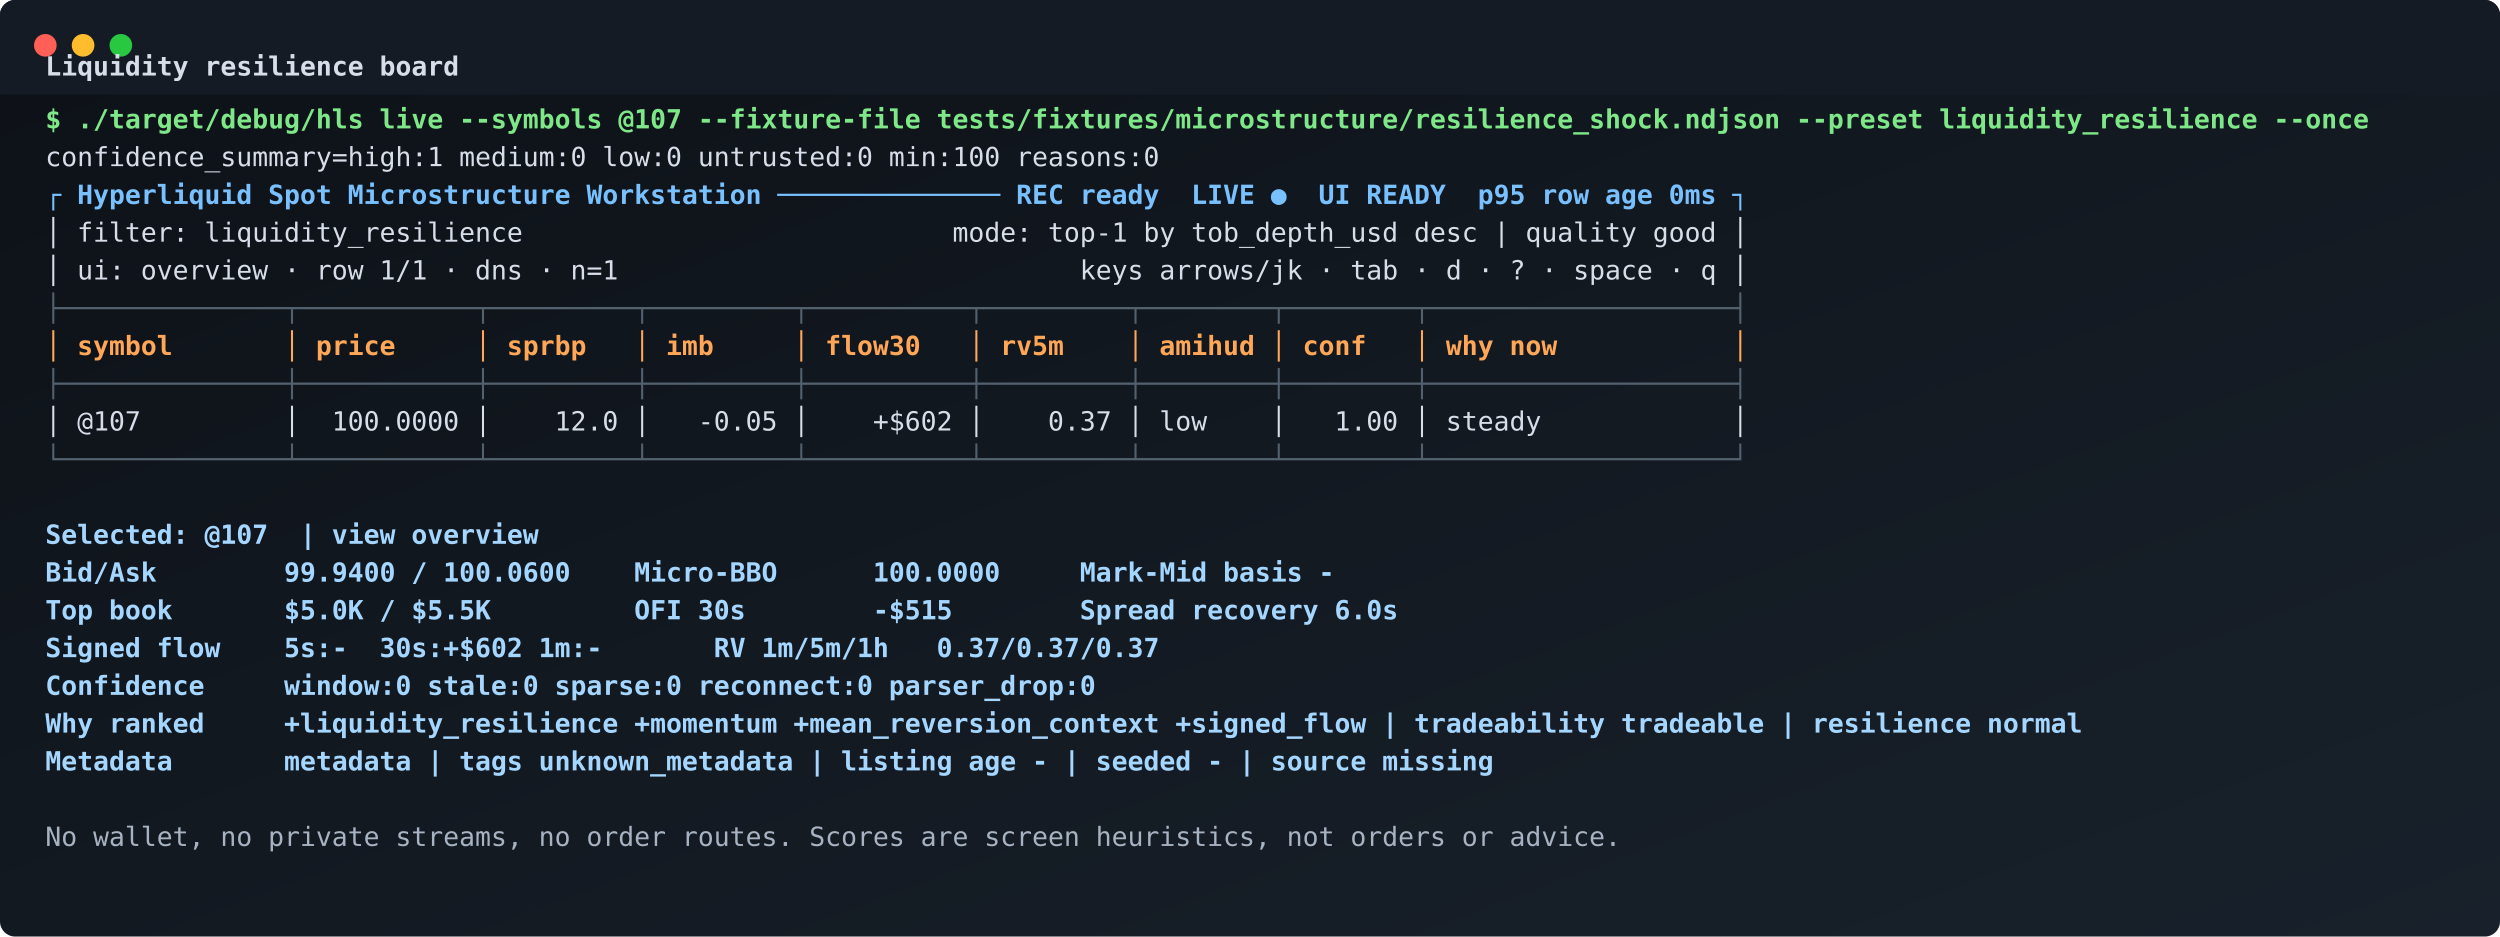
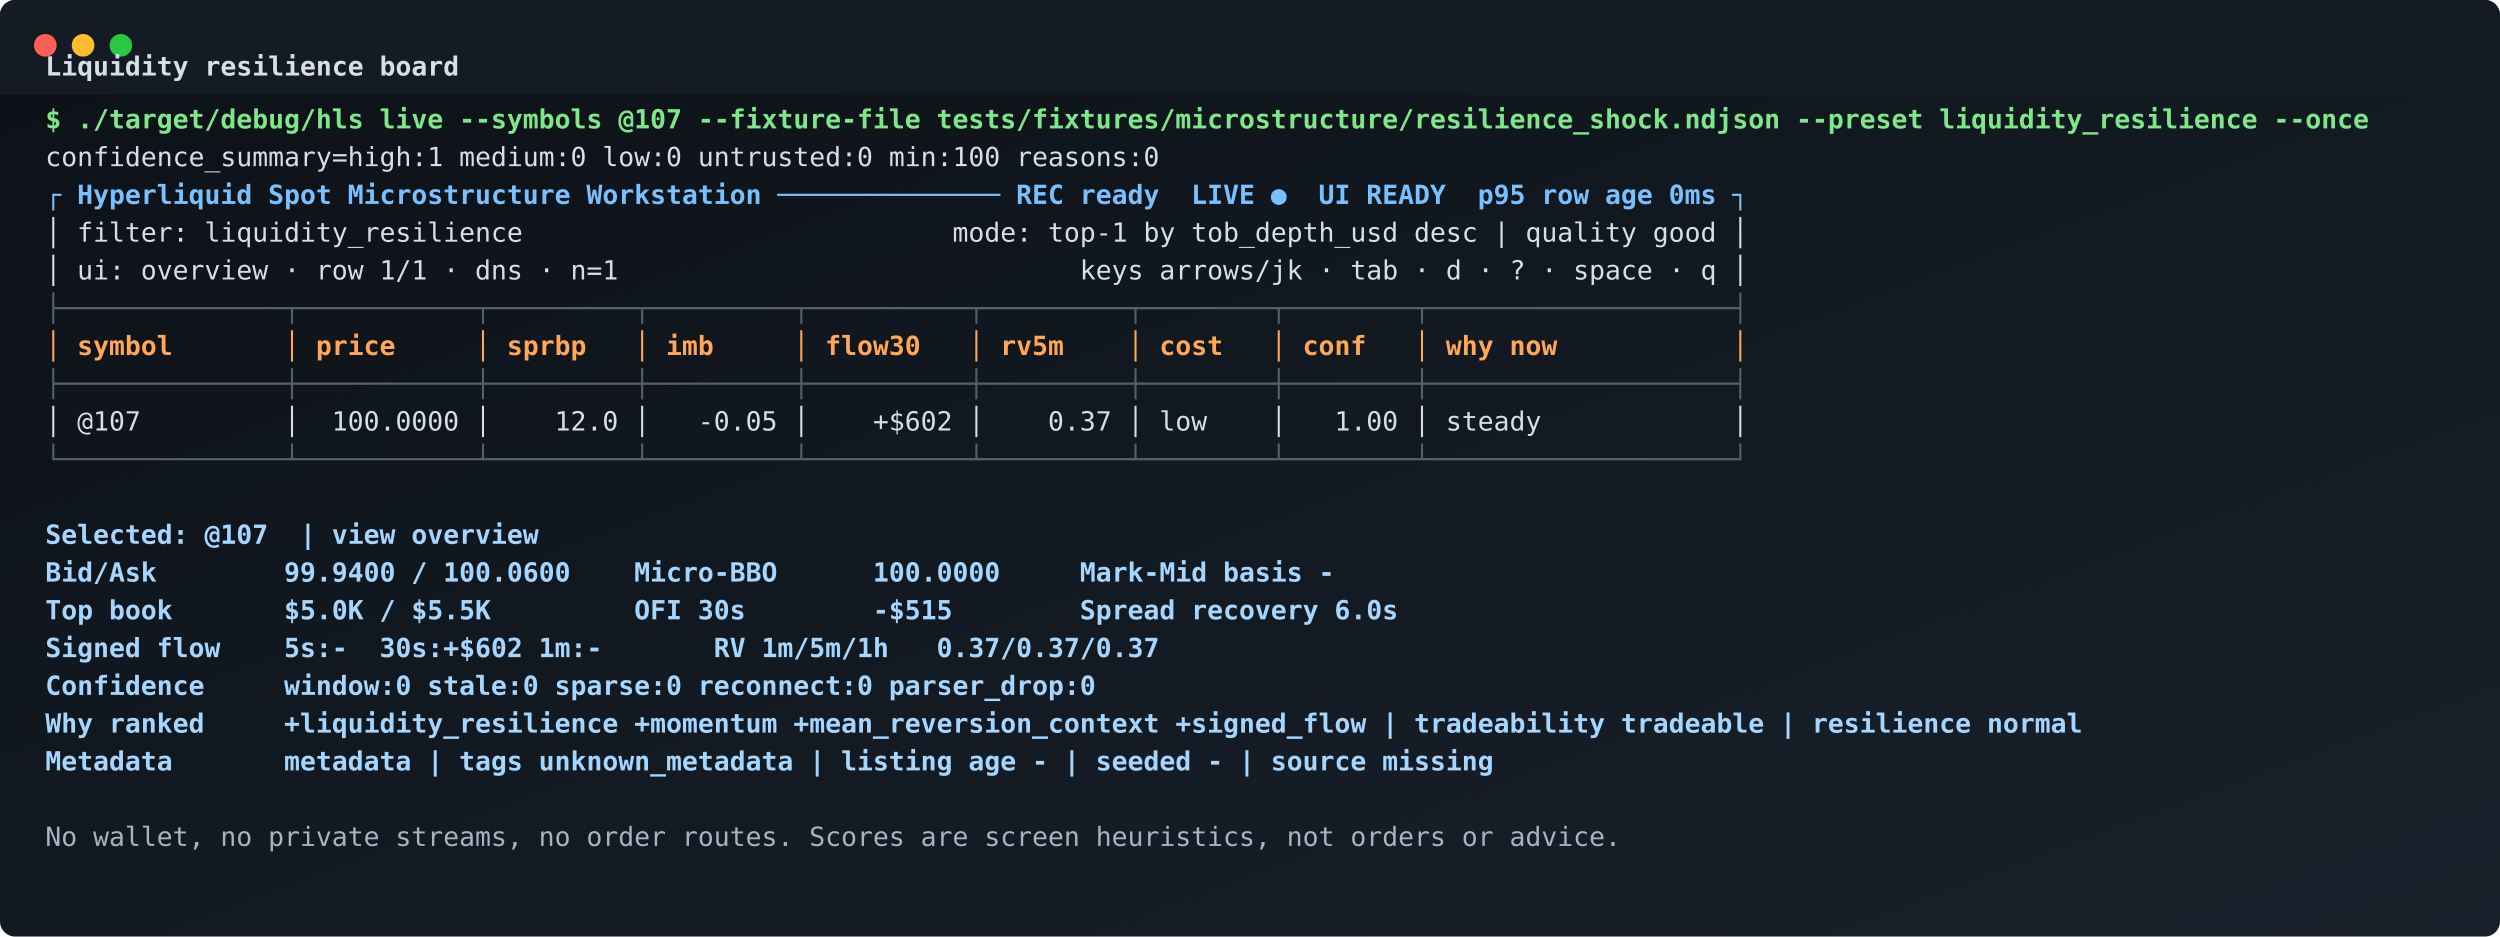
<svg xmlns="http://www.w3.org/2000/svg" role="img" xml:space="preserve" aria-label="Liquidity resilience board terminal screenshot" viewBox="0 0 1324 496" width="1324" height="496">
  <defs>
    <linearGradient id="bg" x1="0" x2="1" y1="0" y2="1">
      <stop offset="0" stop-color="#0d1117" />
      <stop offset="1" stop-color="#18212b" />
    </linearGradient>
  </defs>
  <rect width="1324" height="496" rx="8" fill="url(#bg)" />
  <rect x="0" y="0" width="1324" height="50" rx="8" fill="#141b24" />
  <rect x="0" y="42" width="1324" height="8" fill="#141b24" />
  <circle cx="24" cy="24" r="6" fill="#ff5f57" />
  <circle cx="44" cy="24" r="6" fill="#ffbd2e" />
  <circle cx="64" cy="24" r="6" fill="#28c840" />
  <text x="24" y="40" fill="#d8dee9" font-family="ui-monospace, SFMono-Regular, Menlo, Consolas, monospace" font-size="14" font-weight="700">Liquidity resilience board</text>
  <text x="24" y="68" fill="#7ee787" font-family="ui-monospace, SFMono-Regular, Menlo, Consolas, monospace" font-size="14" font-weight="700">$ ./target/debug/hls live --symbols @107 --fixture-file tests/fixtures/microstructure/resilience_shock.ndjson --preset liquidity_resilience --once</text>
  <text x="24" y="88" fill="#d8dee9" font-family="ui-monospace, SFMono-Regular, Menlo, Consolas, monospace" font-size="14" font-weight="400">confidence_summary=high:1 medium:0 low:0 untrusted:0 min:100 reasons:0</text>
  <text x="24" y="108" fill="#79c0ff" font-family="ui-monospace, SFMono-Regular, Menlo, Consolas, monospace" font-size="14" font-weight="700">┌ Hyperliquid Spot Microstructure Workstation ────────────── REC ready  LIVE ●  UI READY  p95 row age 0ms ┐</text>
  <text x="24" y="128" fill="#d8dee9" font-family="ui-monospace, SFMono-Regular, Menlo, Consolas, monospace" font-size="14" font-weight="400">│ filter: liquidity_resilience                           mode: top-1 by tob_depth_usd desc | quality good │</text>
  <text x="24" y="148" fill="#d8dee9" font-family="ui-monospace, SFMono-Regular, Menlo, Consolas, monospace" font-size="14" font-weight="400">│ ui: overview · row 1/1 · dns · n=1                             keys arrows/jk · tab · d · ? · space · q │</text>
  <text x="24" y="168" fill="#53616f" font-family="ui-monospace, SFMono-Regular, Menlo, Consolas, monospace" font-size="14" font-weight="400">├──────────────┬───────────┬─────────┬─────────┬──────────┬─────────┬────────┬────────┬───────────────────┤</text>
-   <text x="24" y="188" fill="#ffa657" font-family="ui-monospace, SFMono-Regular, Menlo, Consolas, monospace" font-size="14" font-weight="700">│ symbol       │ price     │ sprbp   │ imb     │ flow30   │ rv5m    │ amihud │ conf   │ why now           │</text>
+   <text x="24" y="188" fill="#ffa657" font-family="ui-monospace, SFMono-Regular, Menlo, Consolas, monospace" font-size="14" font-weight="700">│ symbol       │ price     │ sprbp   │ imb     │ flow30   │ rv5m    │ cost   │ conf   │ why now           │</text>
  <text x="24" y="208" fill="#53616f" font-family="ui-monospace, SFMono-Regular, Menlo, Consolas, monospace" font-size="14" font-weight="400">├──────────────┼───────────┼─────────┼─────────┼──────────┼─────────┼────────┼────────┼───────────────────┤</text>
  <text x="24" y="228" fill="#d8dee9" font-family="ui-monospace, SFMono-Regular, Menlo, Consolas, monospace" font-size="14" font-weight="400">│ @107         │  100.0000 │    12.0 │   -0.05 │    +$602 │    0.37 │ low    │   1.00 │ steady            │</text>
  <text x="24" y="248" fill="#53616f" font-family="ui-monospace, SFMono-Regular, Menlo, Consolas, monospace" font-size="14" font-weight="400">└──────────────┴───────────┴─────────┴─────────┴──────────┴─────────┴────────┴────────┴───────────────────┘</text>
  <text x="24" y="268" fill="#d8dee9" font-family="ui-monospace, SFMono-Regular, Menlo, Consolas, monospace" font-size="14" font-weight="400" />
  <text x="24" y="288" fill="#a5d6ff" font-family="ui-monospace, SFMono-Regular, Menlo, Consolas, monospace" font-size="14" font-weight="600">Selected: @107  | view overview</text>
  <text x="24" y="308" fill="#a5d6ff" font-family="ui-monospace, SFMono-Regular, Menlo, Consolas, monospace" font-size="14" font-weight="600">Bid/Ask        99.9400 / 100.0600    Micro-BBO      100.0000     Mark-Mid basis -</text>
  <text x="24" y="328" fill="#a5d6ff" font-family="ui-monospace, SFMono-Regular, Menlo, Consolas, monospace" font-size="14" font-weight="600">Top book       $5.0K / $5.5K         OFI 30s        -$515        Spread recovery 6.0s</text>
  <text x="24" y="348" fill="#a5d6ff" font-family="ui-monospace, SFMono-Regular, Menlo, Consolas, monospace" font-size="14" font-weight="600">Signed flow    5s:-  30s:+$602 1m:-       RV 1m/5m/1h   0.37/0.37/0.37</text>
  <text x="24" y="368" fill="#a5d6ff" font-family="ui-monospace, SFMono-Regular, Menlo, Consolas, monospace" font-size="14" font-weight="600">Confidence     window:0 stale:0 sparse:0 reconnect:0 parser_drop:0</text>
  <text x="24" y="388" fill="#a5d6ff" font-family="ui-monospace, SFMono-Regular, Menlo, Consolas, monospace" font-size="14" font-weight="600">Why ranked     +liquidity_resilience +momentum +mean_reversion_context +signed_flow | tradeability tradeable | resilience normal</text>
  <text x="24" y="408" fill="#a5d6ff" font-family="ui-monospace, SFMono-Regular, Menlo, Consolas, monospace" font-size="14" font-weight="600">Metadata       metadata | tags unknown_metadata | listing age - | seeded - | source missing</text>
  <text x="24" y="428" fill="#d8dee9" font-family="ui-monospace, SFMono-Regular, Menlo, Consolas, monospace" font-size="14" font-weight="400" />
  <text x="24" y="448" fill="#a7b3c2" font-family="ui-monospace, SFMono-Regular, Menlo, Consolas, monospace" font-size="14" font-weight="400">No wallet, no private streams, no order routes. Scores are screen heuristics, not orders or advice.</text>
</svg>
